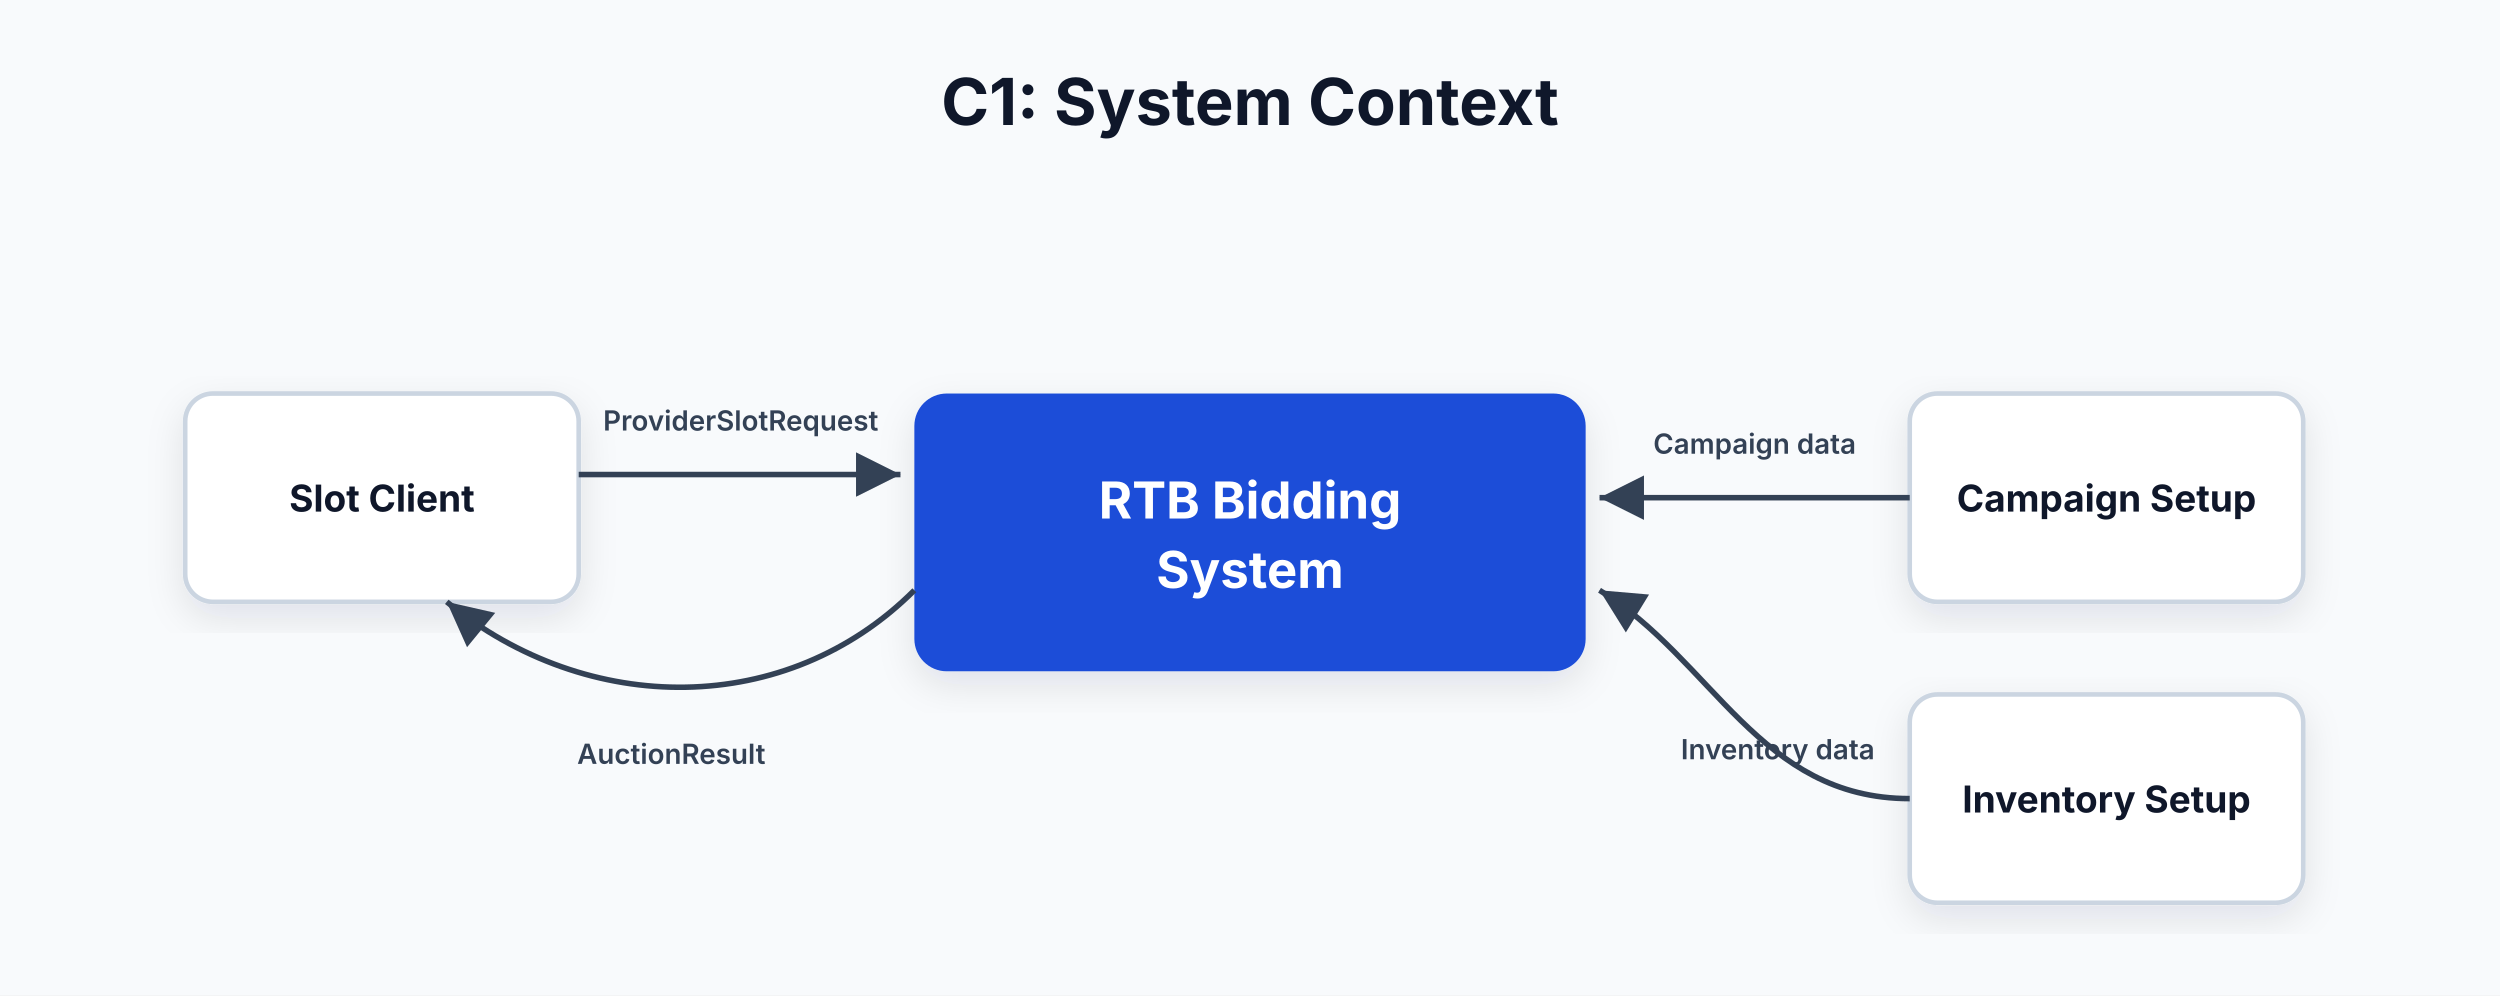
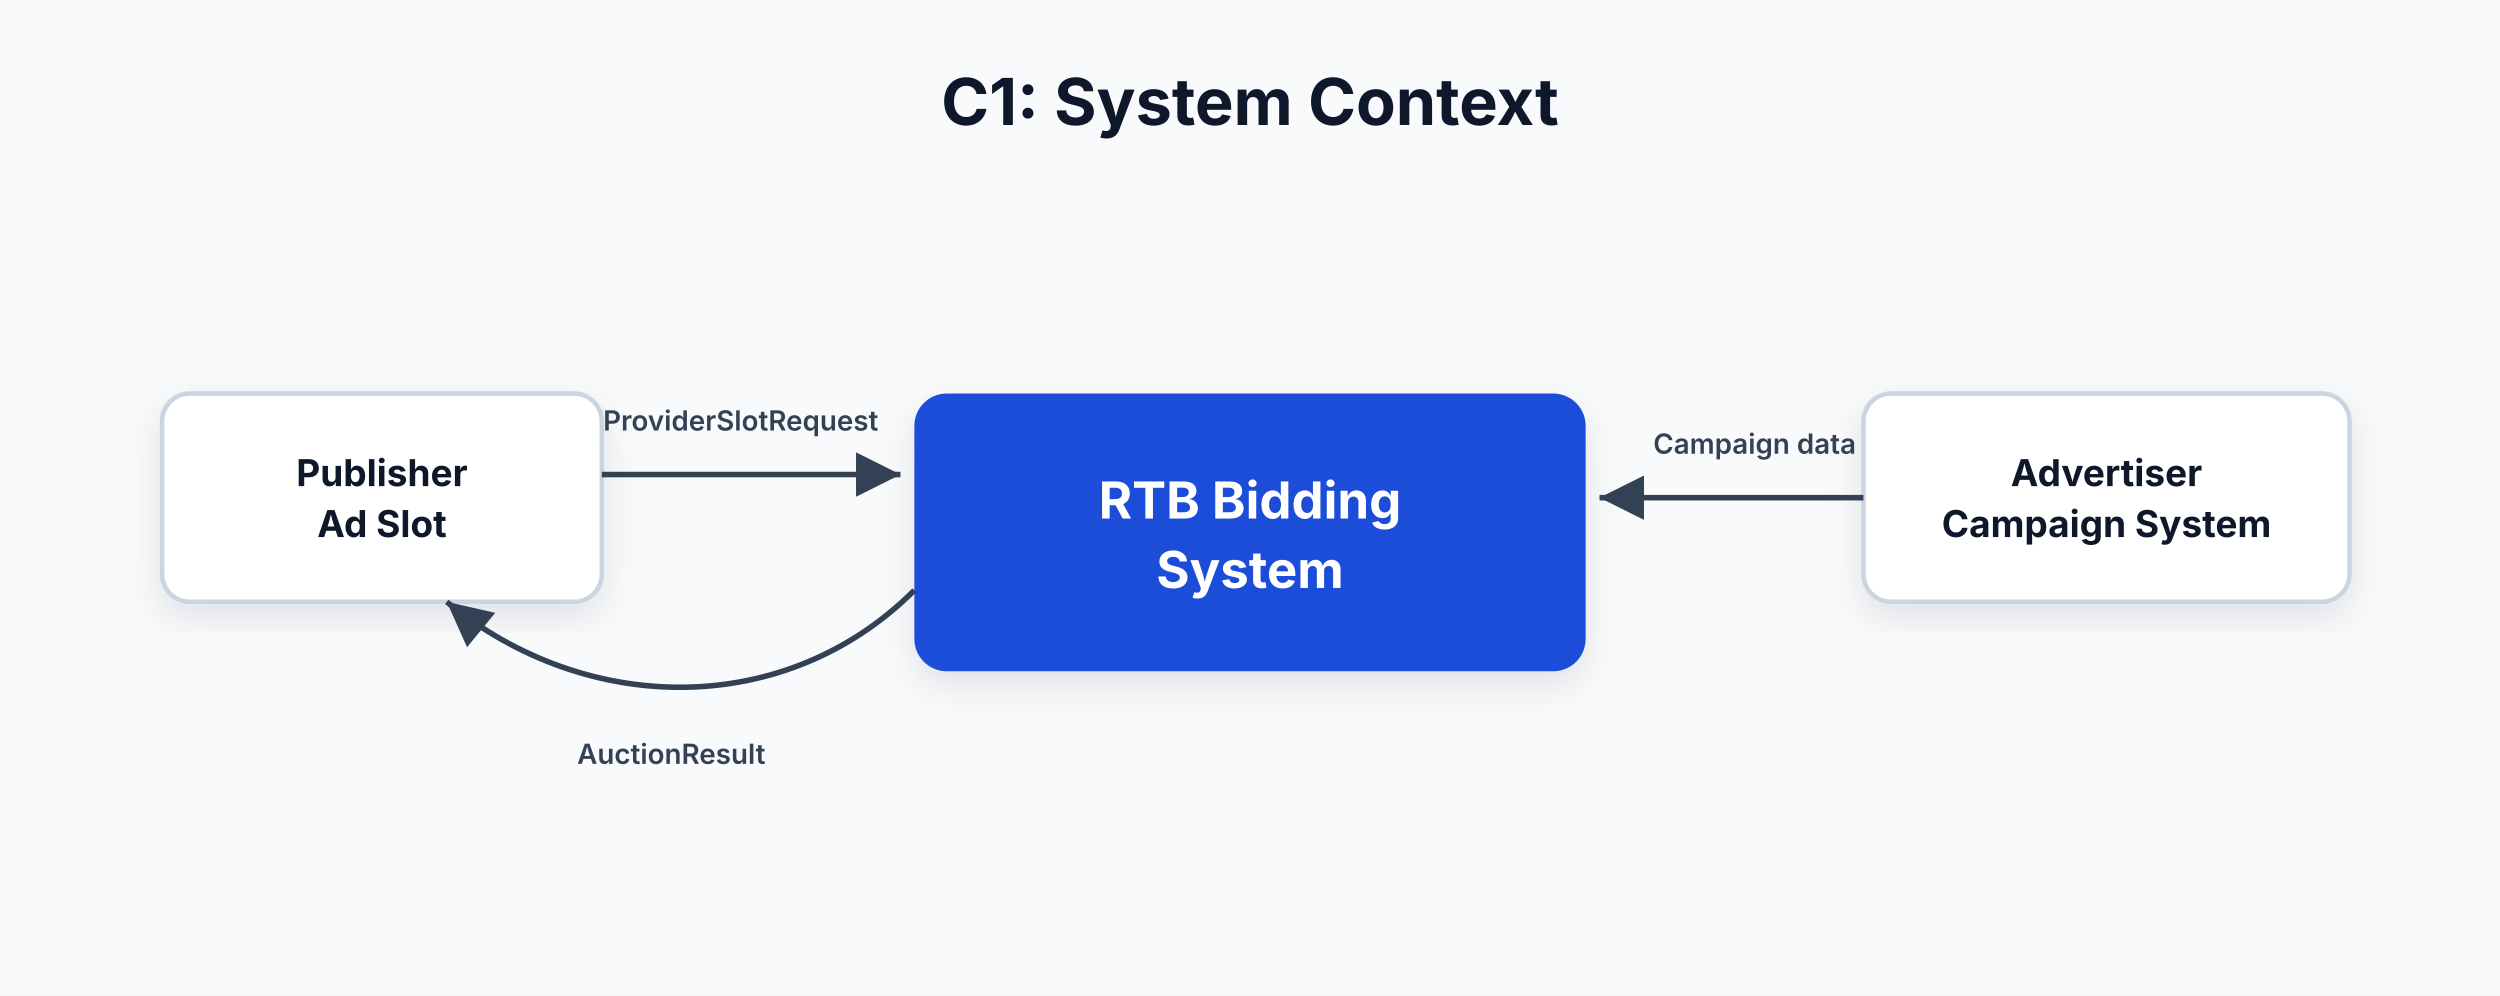
<svg xmlns="http://www.w3.org/2000/svg" width="1080" height="430" viewBox="0 0 1080 430" role="img" aria-labelledby="title desc">
  <defs>
    <marker id="arrow" markerWidth="12" markerHeight="12" refX="10" refY="6" orient="auto" markerUnits="strokeWidth">
      <path d="M2,2 L10,6 L2,10 Z" fill="#334155" />
    </marker>
    <filter id="shadow" x="-15%" y="-15%" width="130%" height="130%">
      <feDropShadow dx="0" dy="6" stdDeviation="8" flood-color="#0f172a" flood-opacity="0.10" />
    </filter>
  </defs>
  <rect width="1080" height="430" fill="#f8fafc" />
  <text x="540" y="54" text-anchor="middle" font-family="Inter, Arial, sans-serif" font-size="28" font-weight="700" fill="#0f172a">C1: System Context</text>
  <rect x="395" y="170" width="290" height="120" rx="14" fill="#1d4ed8" filter="url(#shadow)" />
  <text x="540" y="224" text-anchor="middle" font-family="Inter, Arial, sans-serif" font-size="22" font-weight="700" fill="#ffffff">RTB Bidding</text>
  <text x="540" y="254" text-anchor="middle" font-family="Inter, Arial, sans-serif" font-size="22" font-weight="700" fill="#ffffff">System</text>
-   <rect x="80" y="170" width="170" height="90" rx="12" fill="#ffffff" stroke="#cbd5e1" stroke-width="2" filter="url(#shadow)" />
-   <text x="165" y="221" text-anchor="middle" font-family="Inter, Arial, sans-serif" font-size="16" font-weight="700" fill="#0f172a">Slot Client</text>
-   <rect x="825" y="170" width="170" height="90" rx="12" fill="#ffffff" stroke="#cbd5e1" stroke-width="2" filter="url(#shadow)" />
-   <text x="910" y="221" text-anchor="middle" font-family="Inter, Arial, sans-serif" font-size="16" font-weight="700" fill="#0f172a">Campaign Setup</text>
-   <rect x="825" y="300" width="170" height="90" rx="12" fill="#ffffff" stroke="#cbd5e1" stroke-width="2" filter="url(#shadow)" />
-   <text x="910" y="351" text-anchor="middle" font-family="Inter, Arial, sans-serif" font-size="16" font-weight="700" fill="#0f172a">Inventory Setup</text>
-   <path d="M250 205 L389 205" fill="none" stroke="#334155" stroke-width="2.4" marker-end="url(#arrow)" />
+   <rect x="70" y="170" width="190" height="90" rx="12" fill="#ffffff" stroke="#cbd5e1" stroke-width="2" filter="url(#shadow)" />
+   <text x="165" y="210" text-anchor="middle" font-family="Inter, Arial, sans-serif" font-size="16" font-weight="700" fill="#0f172a">Publisher</text>
+   <text x="165" y="232" text-anchor="middle" font-family="Inter, Arial, sans-serif" font-size="16" font-weight="700" fill="#0f172a">Ad Slot</text>
+   <rect x="805" y="170" width="210" height="90" rx="12" fill="#ffffff" stroke="#cbd5e1" stroke-width="2" filter="url(#shadow)" />
+   <text x="910" y="210" text-anchor="middle" font-family="Inter, Arial, sans-serif" font-size="16" font-weight="700" fill="#0f172a">Advertiser</text>
+   <text x="910" y="232" text-anchor="middle" font-family="Inter, Arial, sans-serif" font-size="16" font-weight="700" fill="#0f172a">Campaign System</text>
+   <path d="M260 205 L389 205" fill="none" stroke="#334155" stroke-width="2.4" marker-end="url(#arrow)" />
  <text x="320" y="186" text-anchor="middle" font-family="Inter, Arial, sans-serif" font-size="12" font-weight="600" fill="#334155">ProviderSlotRequest</text>
  <path d="M395 255 C340 310 254 310 193 260" fill="none" stroke="#334155" stroke-width="2.4" marker-end="url(#arrow)" />
  <text x="290" y="330" text-anchor="middle" font-family="Inter, Arial, sans-serif" font-size="12" font-weight="600" fill="#334155">AuctionResult</text>
-   <path d="M825 215 L691 215" fill="none" stroke="#334155" stroke-width="2.4" marker-end="url(#arrow)" />
+   <path d="M805 215 L691 215" fill="none" stroke="#334155" stroke-width="2.4" marker-end="url(#arrow)" />
  <text x="758" y="196" text-anchor="middle" font-family="Inter, Arial, sans-serif" font-size="12" font-weight="600" fill="#334155">Campaign data</text>
-   <path d="M825 345 C760 345 740 285 691 255" fill="none" stroke="#334155" stroke-width="2.4" marker-end="url(#arrow)" />
-   <text x="768" y="328" text-anchor="middle" font-family="Inter, Arial, sans-serif" font-size="12" font-weight="600" fill="#334155">Inventory data</text>
</svg>
